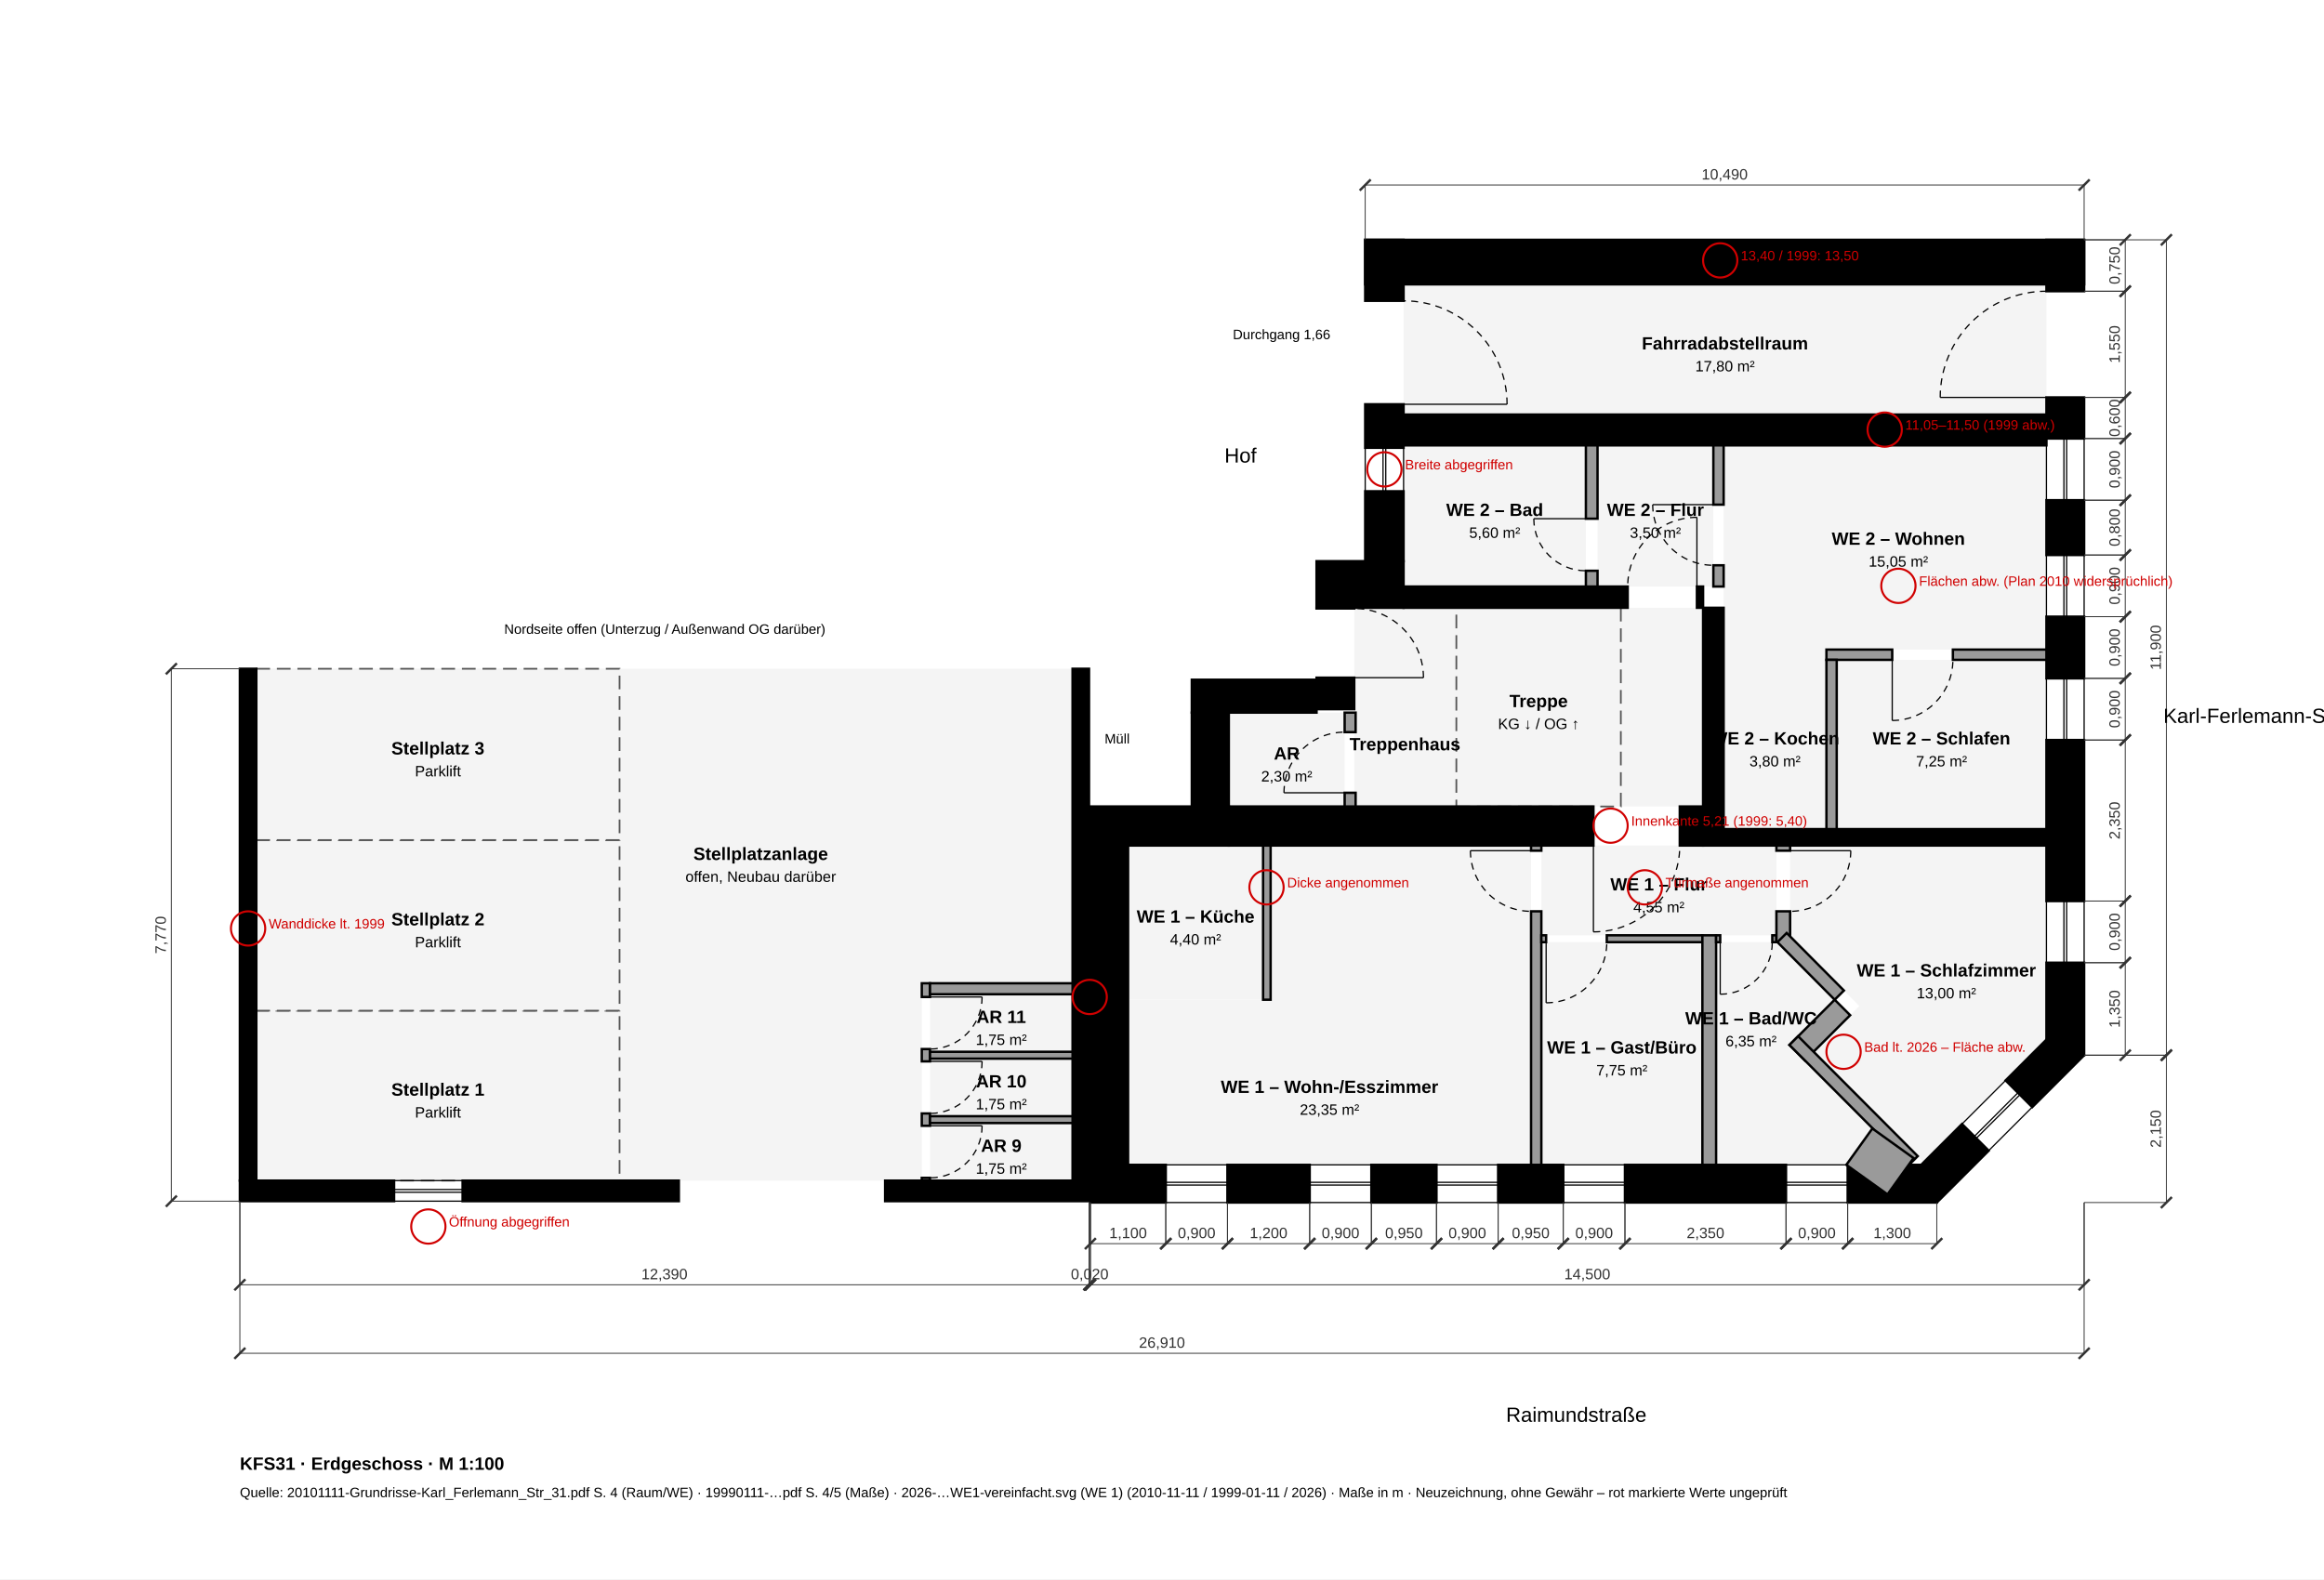
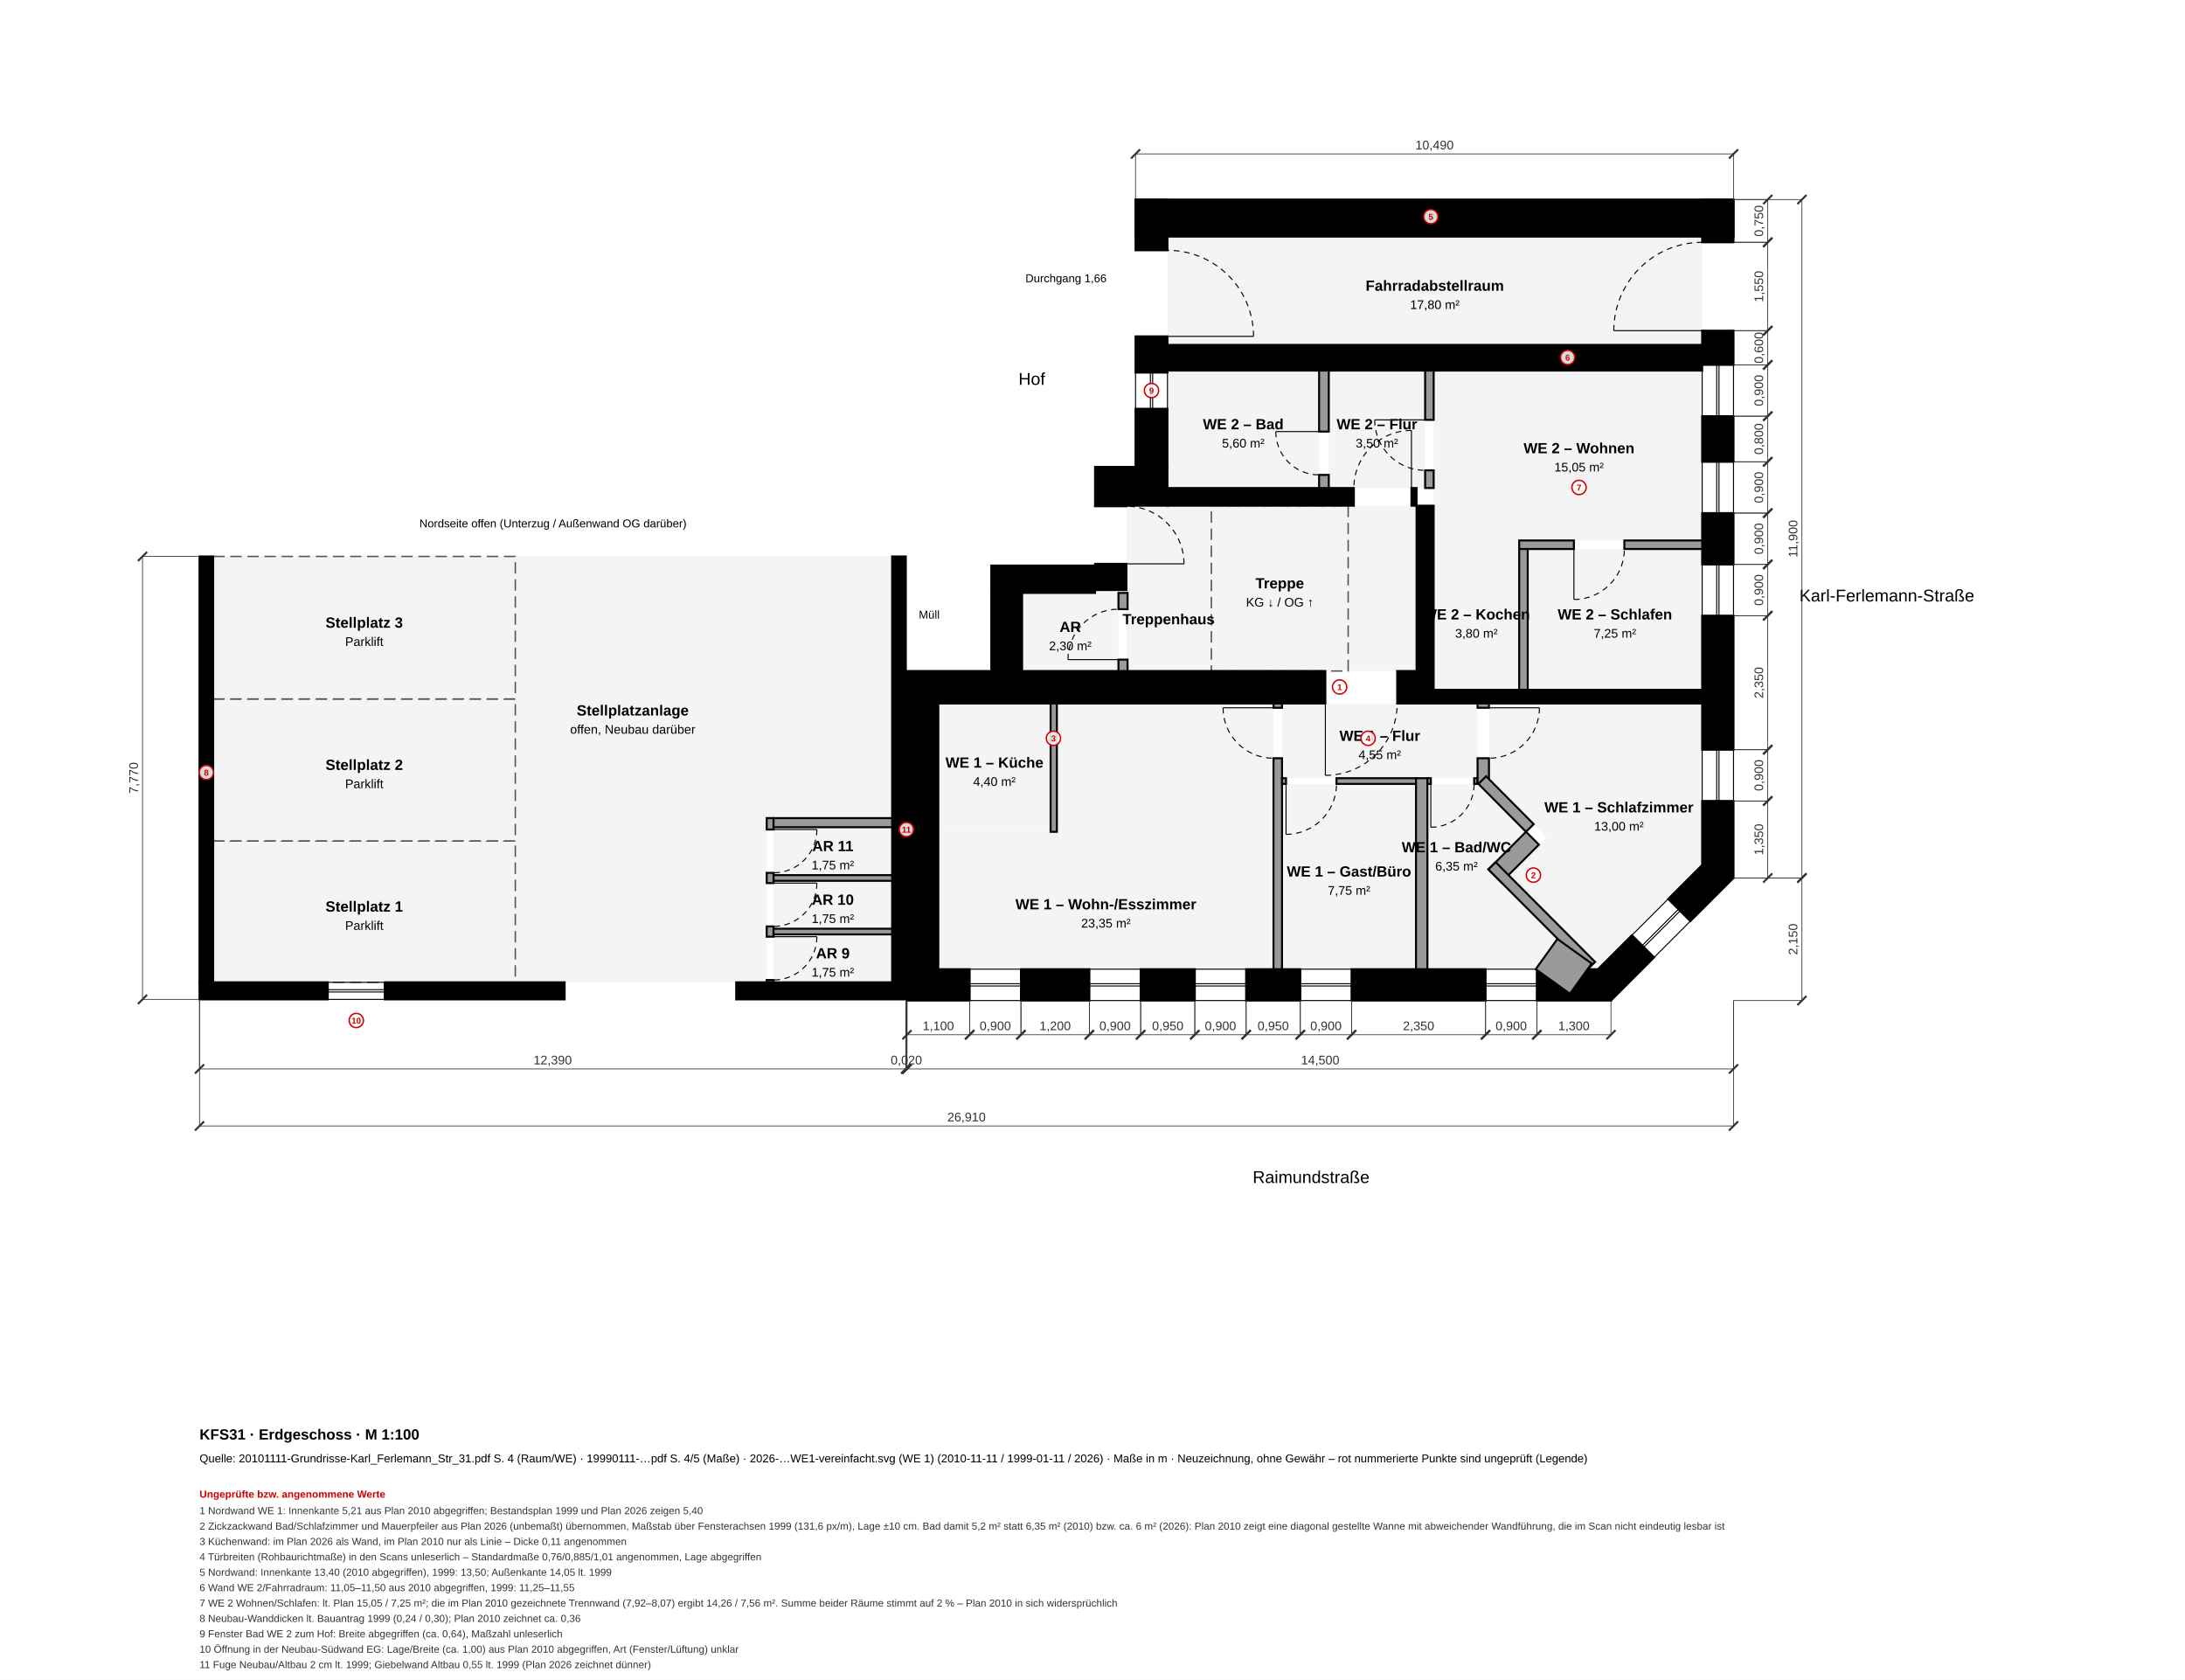
- <svg xmlns="http://www.w3.org/2000/svg" width="339.1mm" height="230.5mm" viewBox="0 0 339.1 230.5">
+ <svg xmlns="http://www.w3.org/2000/svg" width="383.3mm" height="294.6mm" viewBox="0 0 383.3 294.6">
  <style>text{font-family:Arial,Helvetica,sans-serif}</style>
  <rect width="100%" height="100%" fill="#ffffff" />
  <g id="A_RAUM" fill="none">
    <polygon points="164.60,145.90 184.30,145.90 184.30,123.40 164.60,123.40" fill="#f4f4f4" stroke="none" />
    <polygon points="164.60,170.00 223.40,170.00 223.40,123.40 185.40,123.40 185.40,145.90 164.60,145.90" fill="#f4f4f4" stroke="none" />
    <polygon points="224.90,170.00 248.40,170.00 248.40,137.50 224.90,137.50" fill="#f4f4f4" stroke="none" />
    <polygon points="224.90,136.50 259.20,136.50 259.20,123.40 224.90,123.40" fill="#f4f4f4" stroke="none" />
    <polygon points="250.40,170.00 269.40,170.00 273.20,164.70 261.10,152.50 267.70,145.90 259.35,137.50 250.40,137.50" fill="#f4f4f4" stroke="none" />
    <polygon points="261.20,123.40 261.20,136.67 271.30,146.83 264.63,153.49 281.09,170.00 280.32,170.00 298.60,151.72 298.60,123.40" fill="#f4f4f4" stroke="none" />
    <polygon points="204.80,85.60 231.40,85.60 231.40,65.00 204.80,65.00" fill="#f4f4f4" stroke="none" />
    <polygon points="233.10,85.60 250.00,85.60 250.00,65.00 233.10,65.00" fill="#f4f4f4" stroke="none" />
    <polygon points="251.50,96.30 266.50,96.30 266.50,94.80 298.60,94.80 298.60,65.00 251.50,65.00" fill="#f4f4f4" stroke="none" />
    <polygon points="251.50,121.00 266.50,121.00 266.50,96.30 251.50,96.30" fill="#f4f4f4" stroke="none" />
    <polygon points="268.00,121.00 298.60,121.00 298.60,96.30 268.00,96.30" fill="#f4f4f4" stroke="none" />
    <polygon points="179.30,117.70 196.20,117.70 196.20,104.00 179.30,104.00" fill="#f4f4f4" stroke="none" />
    <polygon points="204.80,60.50 298.60,60.50 298.60,41.50 204.80,41.50" fill="#f4f4f4" stroke="none" />
    <polygon points="197.60,117.70 248.50,117.70 248.50,88.70 197.60,88.70" fill="#f4f4f4" stroke="none" />
    <polygon points="212.50,117.70 236.50,117.70 236.50,88.70 212.50,88.70" fill="#f4f4f4" stroke="#555" stroke-width="0.25" stroke-dasharray="2,1" />
    <polygon points="135.70,172.30 156.50,172.30 156.50,163.90 135.70,163.90" fill="#f4f4f4" stroke="none" />
    <polygon points="135.70,162.90 156.50,162.90 156.50,154.50 135.70,154.50" fill="#f4f4f4" stroke="none" />
    <polygon points="135.70,153.50 156.50,153.50 156.50,145.10 135.70,145.10" fill="#f4f4f4" stroke="none" />
    <polygon points="37.40,172.30 134.50,172.30 134.50,143.50 156.50,143.50 156.50,97.60 37.40,97.60" fill="#f4f4f4" stroke="none" />
    <polygon points="37.40,172.30 90.40,172.30 90.40,147.50 37.40,147.50" fill="#f4f4f4" stroke="#555" stroke-width="0.25" stroke-dasharray="2,1" />
    <polygon points="37.40,147.50 90.40,147.50 90.40,122.60 37.40,122.60" fill="#f4f4f4" stroke="#555" stroke-width="0.25" stroke-dasharray="2,1" />
    <polygon points="37.40,122.60 90.40,122.60 90.40,97.60 37.40,97.60" fill="#f4f4f4" stroke="#555" stroke-width="0.25" stroke-dasharray="2,1" />
  </g>
  <g id="A_WAND_TRAGEND" fill="#000000" stroke="#000" stroke-width="0.35">
    <polygon points="159.10,175.50 170.10,175.50 170.10,170.00 159.10,170.00" />
    <polygon points="179.10,175.50 191.10,175.50 191.10,170.00 179.10,170.00" />
    <polygon points="200.10,175.50 209.60,175.50 209.60,170.00 200.10,170.00" />
    <polygon points="218.60,175.50 228.10,175.50 228.10,170.00 218.60,170.00" />
    <polygon points="237.10,175.50 260.60,175.50 260.60,170.00 237.10,170.00" />
    <polygon points="269.60,175.50 282.60,175.50 282.60,170.00 269.60,170.00" />
    <polygon points="282.60,175.50 290.17,167.93 286.28,164.04 278.71,171.61" />
    <polygon points="296.53,161.57 304.10,154.00 300.21,150.11 292.64,157.68" />
    <polygon points="304.10,154.00 304.10,140.50 298.60,140.50 298.60,154.00" />
    <polygon points="304.10,131.50 304.10,108.00 298.60,108.00 298.60,131.50" />
    <polygon points="304.10,99.00 304.10,90.00 298.60,90.00 298.60,99.00" />
    <polygon points="304.10,81.00 304.10,73.00 298.60,73.00 298.60,81.00" />
    <polygon points="304.10,64.00 304.10,58.00 298.60,58.00 298.60,64.00" />
    <polygon points="304.10,42.50 304.10,35.00 298.60,35.00 298.60,42.50" />
    <polygon points="304.10,35.00 199.20,35.00 199.20,41.50 304.10,41.50" />
    <polygon points="199.20,35.00 199.20,43.90 204.80,43.90 204.80,35.00" />
    <polygon points="199.20,59.00 199.20,65.35 204.80,65.35 204.80,59.00" />
    <polygon points="199.20,71.70 199.20,81.90 204.80,81.90 204.80,71.70" />
    <polygon points="192.10,88.70 204.80,88.70 204.80,81.90 192.10,81.90" />
    <polygon points="197.60,103.50 197.60,98.90 192.10,98.90 192.10,103.50" />
    <polygon points="197.60,88.80 197.60,88.70 192.10,88.70 192.10,88.80" />
    <polygon points="173.90,104.00 192.10,104.00 192.10,99.20 173.90,99.20" />
    <polygon points="179.30,117.70 179.30,104.00 173.90,104.00 173.90,117.70" />
    <polygon points="159.10,123.40 179.30,123.40 179.30,117.70 159.10,117.70" />
    <polygon points="164.60,170.00 164.60,123.40 159.10,123.40 159.10,170.00" />
    <polygon points="179.30,123.40 232.50,123.40 232.50,117.70 179.30,117.70" />
    <polygon points="245.10,123.40 248.50,123.40 248.50,117.70 245.10,117.70" />
    <polygon points="248.50,123.40 298.60,123.40 298.60,121.00 248.50,121.00" />
    <polygon points="251.50,121.00 251.50,88.70 248.50,88.70 248.50,121.00" />
    <polygon points="204.80,88.70 237.50,88.70 237.50,85.60 204.80,85.60" />
    <polygon points="247.60,88.70 248.50,88.70 248.50,85.60 247.60,85.60" />
    <polygon points="204.80,65.00 298.60,65.00 298.60,60.50 204.80,60.50" />
    <polygon points="35.00,175.30 57.50,175.30 57.50,172.30 35.00,172.30" />
    <polygon points="67.50,175.30 99.05,175.30 99.05,172.30 67.50,172.30" />
    <polygon points="129.15,175.30 158.90,175.30 158.90,172.30 129.15,172.30" />
    <polygon points="37.40,172.30 37.40,97.60 35.00,97.60 35.00,172.30" />
    <polygon points="158.90,172.30 158.90,97.60 156.50,97.60 156.50,172.30" />
  </g>
  <g id="A_WAND" fill="#9a9a9a" stroke="#000" stroke-width="0.35">
    <polygon points="197.80,117.70 197.80,115.70 196.20,115.70 196.20,117.70" />
    <polygon points="197.80,106.85 197.80,104.00 196.20,104.00 196.20,106.85" />
    <polygon points="185.40,145.90 185.40,123.40 184.30,123.40 184.30,145.90" />
    <polygon points="224.90,170.00 224.90,133.00 223.40,133.00 223.40,170.00" />
    <polygon points="224.90,124.15 224.90,123.40 223.40,123.40 223.40,124.15" />
    <polygon points="224.90,137.50 225.60,137.50 225.60,136.50 224.90,136.50" />
    <polygon points="234.45,137.50 248.40,137.50 248.40,136.50 234.45,136.50" />
    <polygon points="250.40,170.00 250.40,136.50 248.40,136.50 248.40,170.00" />
    <polygon points="250.40,137.50 251.00,137.50 251.00,136.50 250.40,136.50" />
    <polygon points="258.60,137.50 259.20,137.50 259.20,136.50 258.60,136.50" />
    <polygon points="261.20,137.50 261.20,133.00 259.20,133.00 259.20,137.50" />
    <polygon points="261.20,124.15 261.20,123.40 259.20,123.40 259.20,124.15" />
    <polygon points="259.35,137.50 267.70,145.90 269.05,144.56 260.70,136.16" />
    <polygon points="267.70,145.90 261.10,152.50 263.36,154.76 269.96,148.16" />
    <polygon points="261.10,152.50 278.55,170.00 279.82,168.73 262.37,151.23" />
    <polygon points="275.41,174.31 279.21,169.01 273.20,164.70 269.40,170.00" />
    <polygon points="233.10,85.60 233.10,83.30 231.40,83.30 231.40,85.60" />
    <polygon points="233.10,75.70 233.10,65.00 231.40,65.00 231.40,75.70" />
    <polygon points="251.50,85.60 251.50,82.50 250.00,82.50 250.00,85.60" />
    <polygon points="251.50,73.65 251.50,65.00 250.00,65.00 250.00,73.65" />
    <polygon points="266.50,96.30 276.10,96.30 276.10,94.80 266.50,94.80" />
    <polygon points="284.95,96.30 298.60,96.30 298.60,94.80 284.95,94.80" />
    <polygon points="268.00,121.00 268.00,96.30 266.50,96.30 266.50,121.00" />
    <polygon points="135.70,172.30 135.70,171.90 134.50,171.90 134.50,172.30" />
    <polygon points="135.70,164.30 135.70,162.50 134.50,162.50 134.50,164.30" />
    <polygon points="135.70,154.90 135.70,153.10 134.50,153.10 134.50,154.90" />
    <polygon points="135.70,145.50 135.70,143.50 134.50,143.50 134.50,145.50" />
    <polygon points="135.70,163.90 156.50,163.90 156.50,162.90 135.70,162.90" />
    <polygon points="135.70,154.50 156.50,154.50 156.50,153.50 135.70,153.50" />
    <polygon points="135.70,145.10 156.50,145.10 156.50,143.50 135.70,143.50" />
  </g>
  <g id="A_OEFFNUNG" fill="none" stroke="#000" stroke-width="0.18">
    <line x1="170.10" y1="175.50" x2="179.10" y2="175.50" />
    <line x1="170.10" y1="170.00" x2="179.10" y2="170.00" />
    <line x1="170.10" y1="172.95" x2="179.10" y2="172.95" />
    <line x1="170.10" y1="172.55" x2="179.10" y2="172.55" />
    <line x1="170.10" y1="175.50" x2="170.10" y2="170.00" />
    <line x1="179.10" y1="175.50" x2="179.10" y2="170.00" />
    <line x1="191.10" y1="175.50" x2="200.10" y2="175.50" />
    <line x1="191.10" y1="170.00" x2="200.10" y2="170.00" />
    <line x1="191.10" y1="172.95" x2="200.10" y2="172.95" />
    <line x1="191.10" y1="172.55" x2="200.10" y2="172.55" />
    <line x1="191.10" y1="175.50" x2="191.10" y2="170.00" />
    <line x1="200.10" y1="175.50" x2="200.10" y2="170.00" />
    <line x1="209.60" y1="175.50" x2="218.60" y2="175.50" />
    <line x1="209.60" y1="170.00" x2="218.60" y2="170.00" />
    <line x1="209.60" y1="172.95" x2="218.60" y2="172.95" />
    <line x1="209.60" y1="172.55" x2="218.60" y2="172.55" />
    <line x1="209.60" y1="175.50" x2="209.60" y2="170.00" />
    <line x1="218.60" y1="175.50" x2="218.60" y2="170.00" />
    <line x1="228.10" y1="175.50" x2="237.10" y2="175.50" />
    <line x1="228.10" y1="170.00" x2="237.10" y2="170.00" />
    <line x1="228.10" y1="172.95" x2="237.10" y2="172.95" />
    <line x1="228.10" y1="172.55" x2="237.10" y2="172.55" />
    <line x1="228.10" y1="175.50" x2="228.10" y2="170.00" />
    <line x1="237.10" y1="175.50" x2="237.10" y2="170.00" />
    <line x1="260.60" y1="175.50" x2="269.60" y2="175.50" />
    <line x1="260.60" y1="170.00" x2="269.60" y2="170.00" />
    <line x1="260.60" y1="172.95" x2="269.60" y2="172.95" />
    <line x1="260.60" y1="172.55" x2="269.60" y2="172.55" />
    <line x1="260.60" y1="175.50" x2="260.60" y2="170.00" />
    <line x1="269.60" y1="175.50" x2="269.60" y2="170.00" />
    <line x1="290.17" y1="167.93" x2="296.53" y2="161.57" />
    <line x1="286.28" y1="164.04" x2="292.64" y2="157.68" />
    <line x1="288.36" y1="166.13" x2="294.73" y2="159.77" />
    <line x1="288.08" y1="165.85" x2="294.44" y2="159.48" />
    <line x1="290.17" y1="167.93" x2="286.28" y2="164.04" />
    <line x1="296.53" y1="161.57" x2="292.64" y2="157.68" />
    <line x1="304.10" y1="140.50" x2="304.10" y2="131.50" />
    <line x1="298.60" y1="140.50" x2="298.60" y2="131.50" />
    <line x1="301.55" y1="140.50" x2="301.55" y2="131.50" />
    <line x1="301.15" y1="140.50" x2="301.15" y2="131.50" />
    <line x1="304.10" y1="140.50" x2="298.60" y2="140.50" />
    <line x1="304.10" y1="131.50" x2="298.60" y2="131.50" />
    <line x1="304.10" y1="108.00" x2="304.10" y2="99.00" />
    <line x1="298.60" y1="108.00" x2="298.60" y2="99.00" />
    <line x1="301.55" y1="108.00" x2="301.55" y2="99.00" />
    <line x1="301.15" y1="108.00" x2="301.15" y2="99.00" />
    <line x1="304.10" y1="108.00" x2="298.60" y2="108.00" />
    <line x1="304.10" y1="99.00" x2="298.60" y2="99.00" />
    <line x1="304.10" y1="90.00" x2="304.10" y2="81.00" />
    <line x1="298.60" y1="90.00" x2="298.60" y2="81.00" />
    <line x1="301.55" y1="90.00" x2="301.55" y2="81.00" />
    <line x1="301.15" y1="90.00" x2="301.15" y2="81.00" />
    <line x1="304.10" y1="90.00" x2="298.60" y2="90.00" />
    <line x1="304.10" y1="81.00" x2="298.60" y2="81.00" />
    <line x1="304.10" y1="73.00" x2="304.10" y2="64.00" />
    <line x1="298.60" y1="73.00" x2="298.60" y2="64.00" />
    <line x1="301.55" y1="73.00" x2="301.55" y2="64.00" />
    <line x1="301.15" y1="73.00" x2="301.15" y2="64.00" />
    <line x1="304.10" y1="73.00" x2="298.60" y2="73.00" />
    <line x1="304.10" y1="64.00" x2="298.60" y2="64.00" />
    <line x1="298.60" y1="58.00" x2="283.10" y2="58.00" />
    <line x1="204.80" y1="59.00" x2="219.90" y2="59.00" />
    <line x1="199.20" y1="65.35" x2="199.20" y2="71.70" />
    <line x1="204.80" y1="65.35" x2="204.80" y2="71.70" />
    <line x1="201.80" y1="65.35" x2="201.80" y2="71.70" />
    <line x1="202.20" y1="65.35" x2="202.20" y2="71.70" />
    <line x1="199.20" y1="65.35" x2="204.80" y2="65.35" />
    <line x1="199.20" y1="71.70" x2="204.80" y2="71.70" />
    <line x1="197.60" y1="98.90" x2="207.70" y2="98.90" />
    <line x1="232.50" y1="123.40" x2="232.50" y2="136.00" />
    <line x1="247.60" y1="85.60" x2="247.60" y2="75.50" />
    <line x1="196.20" y1="115.70" x2="187.35" y2="115.70" />
    <line x1="223.40" y1="124.15" x2="214.55" y2="124.15" />
    <line x1="225.60" y1="137.50" x2="225.60" y2="146.35" />
    <line x1="251.00" y1="137.50" x2="251.00" y2="145.10" />
    <line x1="261.20" y1="124.15" x2="270.05" y2="124.15" />
    <line x1="231.40" y1="75.70" x2="223.80" y2="75.70" />
    <line x1="250.00" y1="73.65" x2="241.15" y2="73.65" />
    <line x1="276.10" y1="96.30" x2="276.10" y2="105.15" />
    <line x1="57.50" y1="175.30" x2="67.50" y2="175.30" />
    <line x1="57.50" y1="172.30" x2="67.50" y2="172.30" />
    <line x1="57.50" y1="174.00" x2="67.50" y2="174.00" />
    <line x1="57.50" y1="173.60" x2="67.50" y2="173.60" />
    <line x1="57.50" y1="175.30" x2="57.50" y2="172.30" />
    <line x1="67.50" y1="175.30" x2="67.50" y2="172.30" />
    <line x1="135.70" y1="164.30" x2="143.30" y2="164.30" />
    <line x1="135.70" y1="154.90" x2="143.30" y2="154.90" />
    <line x1="135.70" y1="145.50" x2="143.30" y2="145.50" />
    <path d="M283.10,58.00 A15.50,15.50 0 0 1 298.60,42.50" stroke-dasharray="1,0.8" />
    <path d="M219.90,59.00 A15.10,15.10 0 0 0 204.80,43.90" stroke-dasharray="1,0.8" />
    <path d="M207.70,98.90 A10.10,10.10 0 0 0 197.60,88.80" stroke-dasharray="1,0.8" />
    <path d="M232.50,136.00 A12.60,12.60 0 0 0 245.10,123.40" stroke-dasharray="1,0.8" />
    <path d="M247.60,75.50 A10.10,10.10 0 0 0 237.50,85.60" stroke-dasharray="1,0.8" />
    <path d="M187.35,115.70 A8.85,8.85 0 0 1 196.20,106.85" stroke-dasharray="1,0.8" />
    <path d="M214.55,124.15 A8.85,8.85 0 0 0 223.40,133.00" stroke-dasharray="1,0.8" />
    <path d="M225.60,146.35 A8.85,8.85 0 0 0 234.45,137.50" stroke-dasharray="1,0.8" />
    <path d="M251.00,145.10 A7.60,7.60 0 0 0 258.60,137.50" stroke-dasharray="1,0.8" />
    <path d="M270.05,124.15 A8.85,8.85 0 0 1 261.20,133.00" stroke-dasharray="1,0.8" />
    <path d="M223.80,75.70 A7.60,7.60 0 0 0 231.40,83.30" stroke-dasharray="1,0.8" />
    <path d="M241.15,73.65 A8.85,8.85 0 0 0 250.00,82.50" stroke-dasharray="1,0.8" />
    <path d="M276.10,105.15 A8.85,8.85 0 0 0 284.95,96.30" stroke-dasharray="1,0.8" />
    <path d="M143.30,164.30 A7.60,7.60 0 0 1 135.70,171.90" stroke-dasharray="1,0.8" />
    <path d="M143.30,154.90 A7.60,7.60 0 0 1 135.70,162.50" stroke-dasharray="1,0.8" />
    <path d="M143.30,145.50 A7.60,7.60 0 0 1 135.70,153.10" stroke-dasharray="1,0.8" />
  </g>
  <g id="A_BEMASSUNG" stroke="#333" stroke-width="0.13" font-size="2.2" fill="#333">
    <line x1="35.00" y1="187.50" x2="158.90" y2="187.50" />
    <line x1="35.00" y1="175.50" x2="35.00" y2="187.50" />
    <line x1="34.20" y1="188.30" x2="35.80" y2="186.70" stroke-width="0.35" />
    <line x1="158.90" y1="175.50" x2="158.90" y2="187.50" />
    <line x1="158.10" y1="188.30" x2="159.70" y2="186.70" stroke-width="0.35" />
    <text x="96.95" y="186.70" text-anchor="middle" stroke="none" transform="rotate(-0.0 96.95 187.50)">12,390</text>
    <line x1="158.90" y1="187.50" x2="159.10" y2="187.50" />
    <line x1="158.90" y1="175.50" x2="158.90" y2="187.50" />
    <line x1="158.10" y1="188.30" x2="159.70" y2="186.70" stroke-width="0.35" />
    <line x1="159.10" y1="175.50" x2="159.10" y2="187.50" />
    <line x1="158.30" y1="188.30" x2="159.90" y2="186.70" stroke-width="0.35" />
    <text x="159.00" y="186.70" text-anchor="middle" stroke="none" transform="rotate(-0.0 159.00 187.50)">0,020</text>
    <line x1="159.10" y1="187.50" x2="304.10" y2="187.50" />
    <line x1="159.10" y1="175.50" x2="159.10" y2="187.50" />
    <line x1="158.30" y1="188.30" x2="159.90" y2="186.70" stroke-width="0.35" />
    <line x1="304.10" y1="175.50" x2="304.10" y2="187.50" />
    <line x1="303.30" y1="188.30" x2="304.90" y2="186.70" stroke-width="0.35" />
    <text x="231.60" y="186.70" text-anchor="middle" stroke="none" transform="rotate(-0.0 231.60 187.50)">14,500</text>
    <line x1="35.00" y1="197.50" x2="304.10" y2="197.50" />
    <line x1="35.00" y1="175.50" x2="35.00" y2="197.50" />
    <line x1="34.20" y1="198.30" x2="35.80" y2="196.70" stroke-width="0.35" />
    <line x1="304.10" y1="175.50" x2="304.10" y2="197.50" />
    <line x1="303.30" y1="198.30" x2="304.90" y2="196.70" stroke-width="0.35" />
    <text x="169.55" y="196.70" text-anchor="middle" stroke="none" transform="rotate(-0.0 169.55 197.50)">26,910</text>
    <line x1="159.10" y1="181.50" x2="170.10" y2="181.50" />
    <line x1="159.10" y1="175.50" x2="159.10" y2="181.50" />
    <line x1="158.30" y1="182.30" x2="159.90" y2="180.70" stroke-width="0.35" />
    <line x1="170.10" y1="175.50" x2="170.10" y2="181.50" />
    <line x1="169.30" y1="182.30" x2="170.90" y2="180.70" stroke-width="0.35" />
    <text x="164.60" y="180.70" text-anchor="middle" stroke="none" transform="rotate(-0.0 164.60 181.50)">1,100</text>
    <line x1="170.10" y1="181.50" x2="179.10" y2="181.50" />
    <line x1="170.10" y1="175.50" x2="170.10" y2="181.50" />
    <line x1="169.30" y1="182.30" x2="170.90" y2="180.70" stroke-width="0.35" />
    <line x1="179.10" y1="175.50" x2="179.10" y2="181.50" />
    <line x1="178.30" y1="182.30" x2="179.90" y2="180.70" stroke-width="0.35" />
    <text x="174.60" y="180.70" text-anchor="middle" stroke="none" transform="rotate(-0.0 174.60 181.50)">0,900</text>
    <line x1="179.10" y1="181.50" x2="191.10" y2="181.50" />
    <line x1="179.10" y1="175.50" x2="179.10" y2="181.50" />
    <line x1="178.30" y1="182.30" x2="179.90" y2="180.70" stroke-width="0.35" />
    <line x1="191.10" y1="175.50" x2="191.10" y2="181.50" />
    <line x1="190.30" y1="182.30" x2="191.90" y2="180.70" stroke-width="0.35" />
    <text x="185.10" y="180.70" text-anchor="middle" stroke="none" transform="rotate(-0.0 185.10 181.50)">1,200</text>
    <line x1="191.10" y1="181.50" x2="200.10" y2="181.50" />
    <line x1="191.10" y1="175.50" x2="191.10" y2="181.50" />
    <line x1="190.30" y1="182.30" x2="191.90" y2="180.70" stroke-width="0.35" />
    <line x1="200.10" y1="175.50" x2="200.10" y2="181.50" />
    <line x1="199.30" y1="182.30" x2="200.90" y2="180.70" stroke-width="0.35" />
    <text x="195.60" y="180.70" text-anchor="middle" stroke="none" transform="rotate(-0.0 195.60 181.50)">0,900</text>
    <line x1="200.10" y1="181.50" x2="209.60" y2="181.50" />
    <line x1="200.10" y1="175.50" x2="200.10" y2="181.50" />
    <line x1="199.30" y1="182.30" x2="200.90" y2="180.70" stroke-width="0.35" />
    <line x1="209.60" y1="175.50" x2="209.60" y2="181.50" />
    <line x1="208.80" y1="182.30" x2="210.40" y2="180.70" stroke-width="0.35" />
    <text x="204.85" y="180.70" text-anchor="middle" stroke="none" transform="rotate(-0.0 204.85 181.50)">0,950</text>
    <line x1="209.60" y1="181.50" x2="218.60" y2="181.50" />
    <line x1="209.60" y1="175.50" x2="209.60" y2="181.50" />
    <line x1="208.80" y1="182.30" x2="210.40" y2="180.70" stroke-width="0.35" />
    <line x1="218.60" y1="175.50" x2="218.60" y2="181.50" />
    <line x1="217.80" y1="182.30" x2="219.40" y2="180.70" stroke-width="0.35" />
    <text x="214.10" y="180.70" text-anchor="middle" stroke="none" transform="rotate(-0.0 214.10 181.50)">0,900</text>
    <line x1="218.60" y1="181.50" x2="228.10" y2="181.50" />
    <line x1="218.60" y1="175.50" x2="218.60" y2="181.50" />
    <line x1="217.80" y1="182.30" x2="219.40" y2="180.70" stroke-width="0.35" />
    <line x1="228.10" y1="175.50" x2="228.10" y2="181.50" />
    <line x1="227.30" y1="182.30" x2="228.90" y2="180.70" stroke-width="0.35" />
    <text x="223.35" y="180.70" text-anchor="middle" stroke="none" transform="rotate(-0.0 223.35 181.50)">0,950</text>
    <line x1="228.10" y1="181.50" x2="237.10" y2="181.50" />
    <line x1="228.10" y1="175.50" x2="228.10" y2="181.50" />
    <line x1="227.30" y1="182.30" x2="228.90" y2="180.70" stroke-width="0.35" />
    <line x1="237.10" y1="175.50" x2="237.10" y2="181.50" />
    <line x1="236.30" y1="182.30" x2="237.90" y2="180.70" stroke-width="0.35" />
    <text x="232.60" y="180.70" text-anchor="middle" stroke="none" transform="rotate(-0.0 232.60 181.50)">0,900</text>
    <line x1="237.10" y1="181.50" x2="260.60" y2="181.50" />
    <line x1="237.10" y1="175.50" x2="237.10" y2="181.50" />
    <line x1="236.30" y1="182.30" x2="237.90" y2="180.70" stroke-width="0.35" />
    <line x1="260.60" y1="175.50" x2="260.60" y2="181.50" />
    <line x1="259.80" y1="182.30" x2="261.40" y2="180.70" stroke-width="0.35" />
    <text x="248.85" y="180.70" text-anchor="middle" stroke="none" transform="rotate(-0.0 248.85 181.50)">2,350</text>
    <line x1="260.60" y1="181.50" x2="269.60" y2="181.50" />
    <line x1="260.60" y1="175.50" x2="260.60" y2="181.50" />
    <line x1="259.80" y1="182.30" x2="261.40" y2="180.70" stroke-width="0.35" />
    <line x1="269.60" y1="175.50" x2="269.60" y2="181.50" />
    <line x1="268.80" y1="182.30" x2="270.40" y2="180.70" stroke-width="0.35" />
    <text x="265.10" y="180.70" text-anchor="middle" stroke="none" transform="rotate(-0.0 265.10 181.50)">0,900</text>
    <line x1="269.60" y1="181.50" x2="282.60" y2="181.50" />
    <line x1="269.60" y1="175.50" x2="269.60" y2="181.50" />
    <line x1="268.80" y1="182.30" x2="270.40" y2="180.70" stroke-width="0.35" />
    <line x1="282.60" y1="175.50" x2="282.60" y2="181.50" />
    <line x1="281.80" y1="182.30" x2="283.40" y2="180.70" stroke-width="0.35" />
    <text x="276.10" y="180.70" text-anchor="middle" stroke="none" transform="rotate(-0.0 276.10 181.50)">1,300</text>
    <line x1="316.10" y1="175.50" x2="316.10" y2="154.00" />
    <line x1="304.10" y1="175.50" x2="316.10" y2="175.50" />
    <line x1="315.30" y1="176.30" x2="316.90" y2="174.70" stroke-width="0.35" />
    <line x1="304.10" y1="154.00" x2="316.10" y2="154.00" />
    <line x1="315.30" y1="154.80" x2="316.90" y2="153.20" stroke-width="0.35" />
    <text x="316.10" y="163.95" text-anchor="middle" stroke="none" transform="rotate(-90.0 316.10 164.75)">2,150</text>
    <line x1="316.10" y1="154.00" x2="316.10" y2="35.00" />
    <line x1="304.10" y1="154.00" x2="316.10" y2="154.00" />
    <line x1="315.30" y1="154.80" x2="316.90" y2="153.20" stroke-width="0.35" />
    <line x1="304.10" y1="35.00" x2="316.10" y2="35.00" />
    <line x1="315.30" y1="35.80" x2="316.90" y2="34.20" stroke-width="0.35" />
    <text x="316.10" y="93.70" text-anchor="middle" stroke="none" transform="rotate(-90.0 316.10 94.50)">11,900</text>
    <line x1="310.10" y1="154.00" x2="310.10" y2="140.50" />
    <line x1="304.10" y1="154.00" x2="310.10" y2="154.00" />
    <line x1="309.30" y1="154.80" x2="310.90" y2="153.20" stroke-width="0.35" />
    <line x1="304.10" y1="140.50" x2="310.10" y2="140.50" />
    <line x1="309.30" y1="141.30" x2="310.90" y2="139.70" stroke-width="0.35" />
    <text x="310.10" y="146.45" text-anchor="middle" stroke="none" transform="rotate(-90.0 310.10 147.25)">1,350</text>
    <line x1="310.10" y1="140.50" x2="310.10" y2="131.50" />
    <line x1="304.10" y1="140.50" x2="310.10" y2="140.50" />
    <line x1="309.30" y1="141.30" x2="310.90" y2="139.70" stroke-width="0.35" />
    <line x1="304.10" y1="131.50" x2="310.10" y2="131.50" />
    <line x1="309.30" y1="132.30" x2="310.90" y2="130.70" stroke-width="0.35" />
    <text x="310.10" y="135.20" text-anchor="middle" stroke="none" transform="rotate(-90.0 310.10 136.00)">0,900</text>
    <line x1="310.10" y1="131.50" x2="310.10" y2="108.00" />
    <line x1="304.10" y1="131.50" x2="310.10" y2="131.50" />
    <line x1="309.30" y1="132.30" x2="310.90" y2="130.70" stroke-width="0.35" />
    <line x1="304.10" y1="108.00" x2="310.10" y2="108.00" />
    <line x1="309.30" y1="108.80" x2="310.90" y2="107.20" stroke-width="0.35" />
    <text x="310.10" y="118.95" text-anchor="middle" stroke="none" transform="rotate(-90.0 310.10 119.75)">2,350</text>
    <line x1="310.10" y1="108.00" x2="310.10" y2="99.00" />
    <line x1="304.10" y1="108.00" x2="310.10" y2="108.00" />
    <line x1="309.30" y1="108.80" x2="310.90" y2="107.20" stroke-width="0.35" />
    <line x1="304.10" y1="99.00" x2="310.10" y2="99.00" />
    <line x1="309.30" y1="99.80" x2="310.90" y2="98.20" stroke-width="0.35" />
    <text x="310.10" y="102.70" text-anchor="middle" stroke="none" transform="rotate(-90.0 310.10 103.50)">0,900</text>
    <line x1="310.10" y1="99.00" x2="310.10" y2="90.00" />
    <line x1="304.10" y1="99.00" x2="310.10" y2="99.00" />
    <line x1="309.30" y1="99.80" x2="310.90" y2="98.20" stroke-width="0.35" />
    <line x1="304.10" y1="90.00" x2="310.10" y2="90.00" />
    <line x1="309.30" y1="90.80" x2="310.90" y2="89.20" stroke-width="0.35" />
    <text x="310.10" y="93.70" text-anchor="middle" stroke="none" transform="rotate(-90.0 310.10 94.50)">0,900</text>
    <line x1="310.10" y1="90.00" x2="310.10" y2="81.00" />
    <line x1="304.10" y1="90.00" x2="310.10" y2="90.00" />
    <line x1="309.30" y1="90.80" x2="310.90" y2="89.20" stroke-width="0.35" />
    <line x1="304.10" y1="81.00" x2="310.10" y2="81.00" />
    <line x1="309.30" y1="81.80" x2="310.90" y2="80.20" stroke-width="0.35" />
    <text x="310.10" y="84.70" text-anchor="middle" stroke="none" transform="rotate(-90.0 310.10 85.50)">0,900</text>
    <line x1="310.10" y1="81.00" x2="310.10" y2="73.00" />
    <line x1="304.10" y1="81.00" x2="310.10" y2="81.00" />
    <line x1="309.30" y1="81.80" x2="310.90" y2="80.20" stroke-width="0.35" />
    <line x1="304.10" y1="73.00" x2="310.10" y2="73.00" />
    <line x1="309.30" y1="73.80" x2="310.90" y2="72.20" stroke-width="0.35" />
    <text x="310.10" y="76.20" text-anchor="middle" stroke="none" transform="rotate(-90.0 310.10 77.00)">0,800</text>
    <line x1="310.10" y1="73.00" x2="310.10" y2="64.00" />
    <line x1="304.10" y1="73.00" x2="310.10" y2="73.00" />
    <line x1="309.30" y1="73.80" x2="310.90" y2="72.20" stroke-width="0.35" />
    <line x1="304.10" y1="64.00" x2="310.10" y2="64.00" />
    <line x1="309.30" y1="64.80" x2="310.90" y2="63.20" stroke-width="0.35" />
    <text x="310.10" y="67.70" text-anchor="middle" stroke="none" transform="rotate(-90.0 310.10 68.50)">0,900</text>
    <line x1="310.10" y1="64.00" x2="310.10" y2="58.00" />
    <line x1="304.10" y1="64.00" x2="310.10" y2="64.00" />
    <line x1="309.30" y1="64.80" x2="310.90" y2="63.20" stroke-width="0.35" />
    <line x1="304.10" y1="58.00" x2="310.10" y2="58.00" />
    <line x1="309.30" y1="58.80" x2="310.90" y2="57.20" stroke-width="0.35" />
    <text x="310.10" y="60.20" text-anchor="middle" stroke="none" transform="rotate(-90.0 310.10 61.00)">0,600</text>
    <line x1="310.10" y1="58.00" x2="310.10" y2="42.50" />
    <line x1="304.10" y1="58.00" x2="310.10" y2="58.00" />
    <line x1="309.30" y1="58.80" x2="310.90" y2="57.20" stroke-width="0.35" />
    <line x1="304.10" y1="42.50" x2="310.10" y2="42.50" />
    <line x1="309.30" y1="43.30" x2="310.90" y2="41.70" stroke-width="0.35" />
    <text x="310.10" y="49.45" text-anchor="middle" stroke="none" transform="rotate(-90.0 310.10 50.25)">1,550</text>
    <line x1="310.10" y1="42.50" x2="310.10" y2="35.00" />
    <line x1="304.10" y1="42.50" x2="310.10" y2="42.50" />
    <line x1="309.30" y1="43.30" x2="310.90" y2="41.70" stroke-width="0.35" />
    <line x1="304.10" y1="35.00" x2="310.10" y2="35.00" />
    <line x1="309.30" y1="35.80" x2="310.90" y2="34.20" stroke-width="0.35" />
    <text x="310.10" y="37.95" text-anchor="middle" stroke="none" transform="rotate(-90.0 310.10 38.75)">0,750</text>
    <line x1="25.00" y1="175.30" x2="25.00" y2="97.60" />
    <line x1="35.00" y1="175.30" x2="25.00" y2="175.30" />
    <line x1="24.20" y1="176.10" x2="25.80" y2="174.50" stroke-width="0.35" />
    <line x1="35.00" y1="97.60" x2="25.00" y2="97.60" />
    <line x1="24.20" y1="98.40" x2="25.80" y2="96.80" stroke-width="0.35" />
    <text x="25.00" y="135.65" text-anchor="middle" stroke="none" transform="rotate(-90.0 25.00 136.45)">7,770</text>
    <line x1="199.20" y1="27.00" x2="304.10" y2="27.00" />
    <line x1="199.20" y1="35.00" x2="199.20" y2="27.00" />
    <line x1="198.40" y1="27.80" x2="200.00" y2="26.20" stroke-width="0.35" />
    <line x1="304.10" y1="35.00" x2="304.10" y2="27.00" />
    <line x1="303.30" y1="27.80" x2="304.90" y2="26.20" stroke-width="0.35" />
    <text x="251.65" y="26.20" text-anchor="middle" stroke="none" transform="rotate(-0.0 251.65 27.00)">10,490</text>
  </g>
  <g id="A_TEXT" font-size="2.6" text-anchor="middle" fill="#000">
    <text x="174.45" y="134.65" font-weight="bold">WE 1 – Küche</text>
    <text x="174.45" y="137.85" font-size="2.2">4,40 m²</text>
    <text x="194.00" y="159.50" font-weight="bold">WE 1 – Wohn-/Esszimmer</text>
    <text x="194.00" y="162.70" font-size="2.2">23,35 m²</text>
    <text x="236.65" y="153.75" font-weight="bold">WE 1 – Gast/Büro</text>
    <text x="236.65" y="156.95" font-size="2.2">7,75 m²</text>
    <text x="242.05" y="129.95" font-weight="bold">WE 1 – Flur</text>
    <text x="242.05" y="133.15" font-size="2.2">4,55 m²</text>
    <text x="255.50" y="149.50" font-weight="bold">WE 1 – Bad/WC</text>
    <text x="255.50" y="152.70" font-size="2.2">6,35 m²</text>
    <text x="284.00" y="142.50" font-weight="bold">WE 1 – Schlafzimmer</text>
    <text x="284.00" y="145.70" font-size="2.2">13,00 m²</text>
    <text x="218.10" y="75.30" font-weight="bold">WE 2 – Bad</text>
    <text x="218.10" y="78.50" font-size="2.2">5,60 m²</text>
    <text x="241.55" y="75.30" font-weight="bold">WE 2 – Flur</text>
    <text x="241.55" y="78.50" font-size="2.2">3,50 m²</text>
    <text x="277.00" y="79.50" font-weight="bold">WE 2 – Wohnen</text>
    <text x="277.00" y="82.70" font-size="2.2">15,05 m²</text>
    <text x="259.00" y="108.65" font-weight="bold">WE 2 – Kochen</text>
    <text x="259.00" y="111.85" font-size="2.2">3,80 m²</text>
    <text x="283.30" y="108.65" font-weight="bold">WE 2 – Schlafen</text>
    <text x="283.30" y="111.85" font-size="2.2">7,25 m²</text>
    <text x="187.75" y="110.85" font-weight="bold">AR</text>
    <text x="187.75" y="114.05" font-size="2.2">2,30 m²</text>
    <text x="251.70" y="51.00" font-weight="bold">Fahrradabstellraum</text>
    <text x="251.70" y="54.20" font-size="2.2">17,80 m²</text>
    <text x="205.00" y="109.50" font-weight="bold">Treppenhaus</text>
    <text x="224.50" y="103.20" font-weight="bold">Treppe</text>
    <text x="224.50" y="106.40" font-size="2.2">KG ↓ / OG ↑</text>
    <text x="146.10" y="168.10" font-weight="bold">AR 9</text>
    <text x="146.10" y="171.30" font-size="2.2">1,75 m²</text>
    <text x="146.10" y="158.70" font-weight="bold">AR 10</text>
    <text x="146.10" y="161.90" font-size="2.2">1,75 m²</text>
    <text x="146.10" y="149.30" font-weight="bold">AR 11</text>
    <text x="146.10" y="152.50" font-size="2.2">1,75 m²</text>
    <text x="111.00" y="125.50" font-weight="bold">Stellplatzanlage</text>
    <text x="111.00" y="128.70" font-size="2.2">offen, Neubau darüber</text>
    <text x="63.90" y="159.90" font-weight="bold">Stellplatz 1</text>
    <text x="63.90" y="163.10" font-size="2.2">Parklift</text>
    <text x="63.90" y="135.05" font-weight="bold">Stellplatz 2</text>
    <text x="63.90" y="138.25" font-size="2.2">Parklift</text>
    <text x="63.90" y="110.10" font-weight="bold">Stellplatz 3</text>
    <text x="63.90" y="113.30" font-size="2.2">Parklift</text>
    <text x="181.00" y="67.50" font-size="3" text-anchor="middle">Hof</text>
    <text x="230.00" y="207.50" font-size="3" text-anchor="middle">Raimundstraße</text>
    <text x="331.00" y="105.50" font-size="3" text-anchor="middle">Karl-Ferlemann-Straße</text>
    <text x="97.00" y="92.50" font-size="2" text-anchor="middle">Nordseite offen (Unterzug / Außenwand OG darüber)</text>
    <text x="187.00" y="49.50" font-size="2" text-anchor="middle">Durchgang 1,66</text>
    <text x="163.00" y="108.50" font-size="2" text-anchor="middle">Müll</text>
  </g>
-   <g id="A_UNGEPRUEFT" fill="none" stroke="#d00000" stroke-width="0.3" font-size="2">
-     <circle cx="235.00" cy="120.50" r="2.5" />
-     <text x="238.00" y="120.50" fill="#d00000" stroke="none">Innenkante 5,21 (1999: 5,40)</text>
-     <circle cx="269.00" cy="153.50" r="2.5" />
-     <text x="272.00" y="153.50" fill="#d00000" stroke="none">Bad lt. 2026 – Fläche abw.</text>
-     <circle cx="184.80" cy="129.50" r="2.5" />
-     <text x="187.80" y="129.50" fill="#d00000" stroke="none">Dicke angenommen</text>
-     <circle cx="240.00" cy="129.50" r="2.5" />
-     <text x="243.00" y="129.50" fill="#d00000" stroke="none">Türmaße angenommen</text>
-     <circle cx="251.00" cy="38.00" r="2.5" />
-     <text x="254.00" y="38.00" fill="#d00000" stroke="none">13,40 / 1999: 13,50</text>
-     <circle cx="275.00" cy="62.70" r="2.5" />
-     <text x="278.00" y="62.70" fill="#d00000" stroke="none">11,05–11,50 (1999 abw.)</text>
-     <circle cx="277.00" cy="85.50" r="2.5" />
-     <text x="280.00" y="85.50" fill="#d00000" stroke="none">Flächen abw. (Plan 2010 widersprüchlich)</text>
-     <circle cx="36.20" cy="135.50" r="2.5" />
-     <text x="39.20" y="135.50" fill="#d00000" stroke="none">Wanddicke lt. 1999</text>
-     <circle cx="202.00" cy="68.50" r="2.5" />
-     <text x="205.00" y="68.50" fill="#d00000" stroke="none">Breite abgegriffen</text>
-     <circle cx="62.50" cy="179.00" r="2.5" />
-     <text x="65.50" y="179.00" fill="#d00000" stroke="none">Öffnung abgegriffen</text>
-     <circle cx="159.00" cy="145.50" r="2.5" />
+   <g id="A_UNGEPRUEFT" font-size="1.5" font-weight="bold" text-anchor="middle">
+     <circle cx="235.00" cy="120.50" r="1.25" fill="#ffffff" fill-opacity="0.85" stroke="#d00000" stroke-width="0.25" />
+     <text x="235.00" y="121.05" fill="#d00000">1</text>
+     <circle cx="269.00" cy="153.50" r="1.25" fill="#ffffff" fill-opacity="0.85" stroke="#d00000" stroke-width="0.25" />
+     <text x="269.00" y="154.05" fill="#d00000">2</text>
+     <circle cx="184.80" cy="129.50" r="1.25" fill="#ffffff" fill-opacity="0.85" stroke="#d00000" stroke-width="0.25" />
+     <text x="184.80" y="130.05" fill="#d00000">3</text>
+     <circle cx="240.00" cy="129.50" r="1.25" fill="#ffffff" fill-opacity="0.85" stroke="#d00000" stroke-width="0.25" />
+     <text x="240.00" y="130.05" fill="#d00000">4</text>
+     <circle cx="251.00" cy="38.00" r="1.25" fill="#ffffff" fill-opacity="0.85" stroke="#d00000" stroke-width="0.25" />
+     <text x="251.00" y="38.55" fill="#d00000">5</text>
+     <circle cx="275.00" cy="62.70" r="1.25" fill="#ffffff" fill-opacity="0.85" stroke="#d00000" stroke-width="0.25" />
+     <text x="275.00" y="63.25" fill="#d00000">6</text>
+     <circle cx="277.00" cy="85.50" r="1.25" fill="#ffffff" fill-opacity="0.85" stroke="#d00000" stroke-width="0.25" />
+     <text x="277.00" y="86.05" fill="#d00000">7</text>
+     <circle cx="36.20" cy="135.50" r="1.25" fill="#ffffff" fill-opacity="0.85" stroke="#d00000" stroke-width="0.25" />
+     <text x="36.20" y="136.05" fill="#d00000">8</text>
+     <circle cx="202.00" cy="68.50" r="1.25" fill="#ffffff" fill-opacity="0.85" stroke="#d00000" stroke-width="0.25" />
+     <text x="202.00" y="69.05" fill="#d00000">9</text>
+     <circle cx="62.50" cy="179.00" r="1.25" fill="#ffffff" fill-opacity="0.85" stroke="#d00000" stroke-width="0.25" />
+     <text x="62.50" y="179.55" fill="#d00000">10</text>
+     <circle cx="159.00" cy="145.50" r="1.25" fill="#ffffff" fill-opacity="0.85" stroke="#d00000" stroke-width="0.25" />
+     <text x="159.00" y="146.05" fill="#d00000">11</text>
  </g>
  <g id="SCHRIFTFELD" font-size="2.6" fill="#000">
-     <text x="35.0" y="214.5" font-weight="bold">KFS31 · Erdgeschoss · M 1:100</text>
-     <text x="35.0" y="218.5" font-size="2">Quelle: 20101111-Grundrisse-Karl_Ferlemann_Str_31.pdf S. 4 (Raum/WE) · 19990111-…pdf S. 4/5 (Maße) · 2026-…WE1-vereinfacht.svg (WE 1) (2010-11-11 / 1999-01-11 / 2026) · Maße in m · Neuzeichnung, ohne Gewähr – rot markierte Werte ungeprüft</text>
+     <text x="35.0" y="252.5" font-weight="bold">KFS31 · Erdgeschoss · M 1:100</text>
+     <text x="35.0" y="256.5" font-size="2">Quelle: 20101111-Grundrisse-Karl_Ferlemann_Str_31.pdf S. 4 (Raum/WE) · 19990111-…pdf S. 4/5 (Maße) · 2026-…WE1-vereinfacht.svg (WE 1) (2010-11-11 / 1999-01-11 / 2026) · Maße in m · Neuzeichnung, ohne Gewähr – rot nummerierte Punkte sind ungeprüft (Legende)</text>
+   </g>
+   <g id="LEGENDE_UNGEPRUEFT" font-size="1.8" fill="#333">
+     <text x="35.0" y="262.7" font-weight="bold" fill="#d00000">Ungeprüfte bzw. angenommene Werte</text>
+     <text x="35.0" y="265.6">1 Nordwand WE 1: Innenkante 5,21 aus Plan 2010 abgegriffen; Bestandsplan 1999 und Plan 2026 zeigen 5,40</text>
+     <text x="35.0" y="268.3">2 Zickzackwand Bad/Schlafzimmer und Mauerpfeiler aus Plan 2026 (unbemaßt) übernommen, Maßstab über Fensterachsen 1999 (131,6 px/m), Lage ±10 cm. Bad damit 5,2 m² statt 6,35 m² (2010) bzw. ca. 6 m² (2026): Plan 2010 zeigt eine diagonal gestellte Wanne mit abweichender Wandführung, die im Scan nicht eindeutig lesbar ist</text>
+     <text x="35.0" y="271.0">3 Küchenwand: im Plan 2026 als Wand, im Plan 2010 nur als Linie – Dicke 0,11 angenommen</text>
+     <text x="35.0" y="273.7">4 Türbreiten (Rohbaurichtmaße) in den Scans unleserlich – Standardmaße 0,76/0,885/1,01 angenommen, Lage abgegriffen</text>
+     <text x="35.0" y="276.4">5 Nordwand: Innenkante 13,40 (2010 abgegriffen), 1999: 13,50; Außenkante 14,05 lt. 1999</text>
+     <text x="35.0" y="279.1">6 Wand WE 2/Fahrradraum: 11,05–11,50 aus 2010 abgegriffen, 1999: 11,25–11,55</text>
+     <text x="35.0" y="281.8">7 WE 2 Wohnen/Schlafen: lt. Plan 15,05 / 7,25 m²; die im Plan 2010 gezeichnete Trennwand (7,92–8,07) ergibt 14,26 / 7,56 m². Summe beider Räume stimmt auf 2 % – Plan 2010 in sich widersprüchlich</text>
+     <text x="35.0" y="284.5">8 Neubau-Wanddicken lt. Bauantrag 1999 (0,24 / 0,30); Plan 2010 zeichnet ca. 0,36</text>
+     <text x="35.0" y="287.2">9 Fenster Bad WE 2 zum Hof: Breite abgegriffen (ca. 0,64), Maßzahl unleserlich</text>
+     <text x="35.0" y="289.9">10 Öffnung in der Neubau-Südwand EG: Lage/Breite (ca. 1,00) aus Plan 2010 abgegriffen, Art (Fenster/Lüftung) unklar</text>
+     <text x="35.0" y="292.6">11 Fuge Neubau/Altbau 2 cm lt. 1999; Giebelwand Altbau 0,55 lt. 1999 (Plan 2026 zeichnet dünner)</text>
  </g>
</svg>
